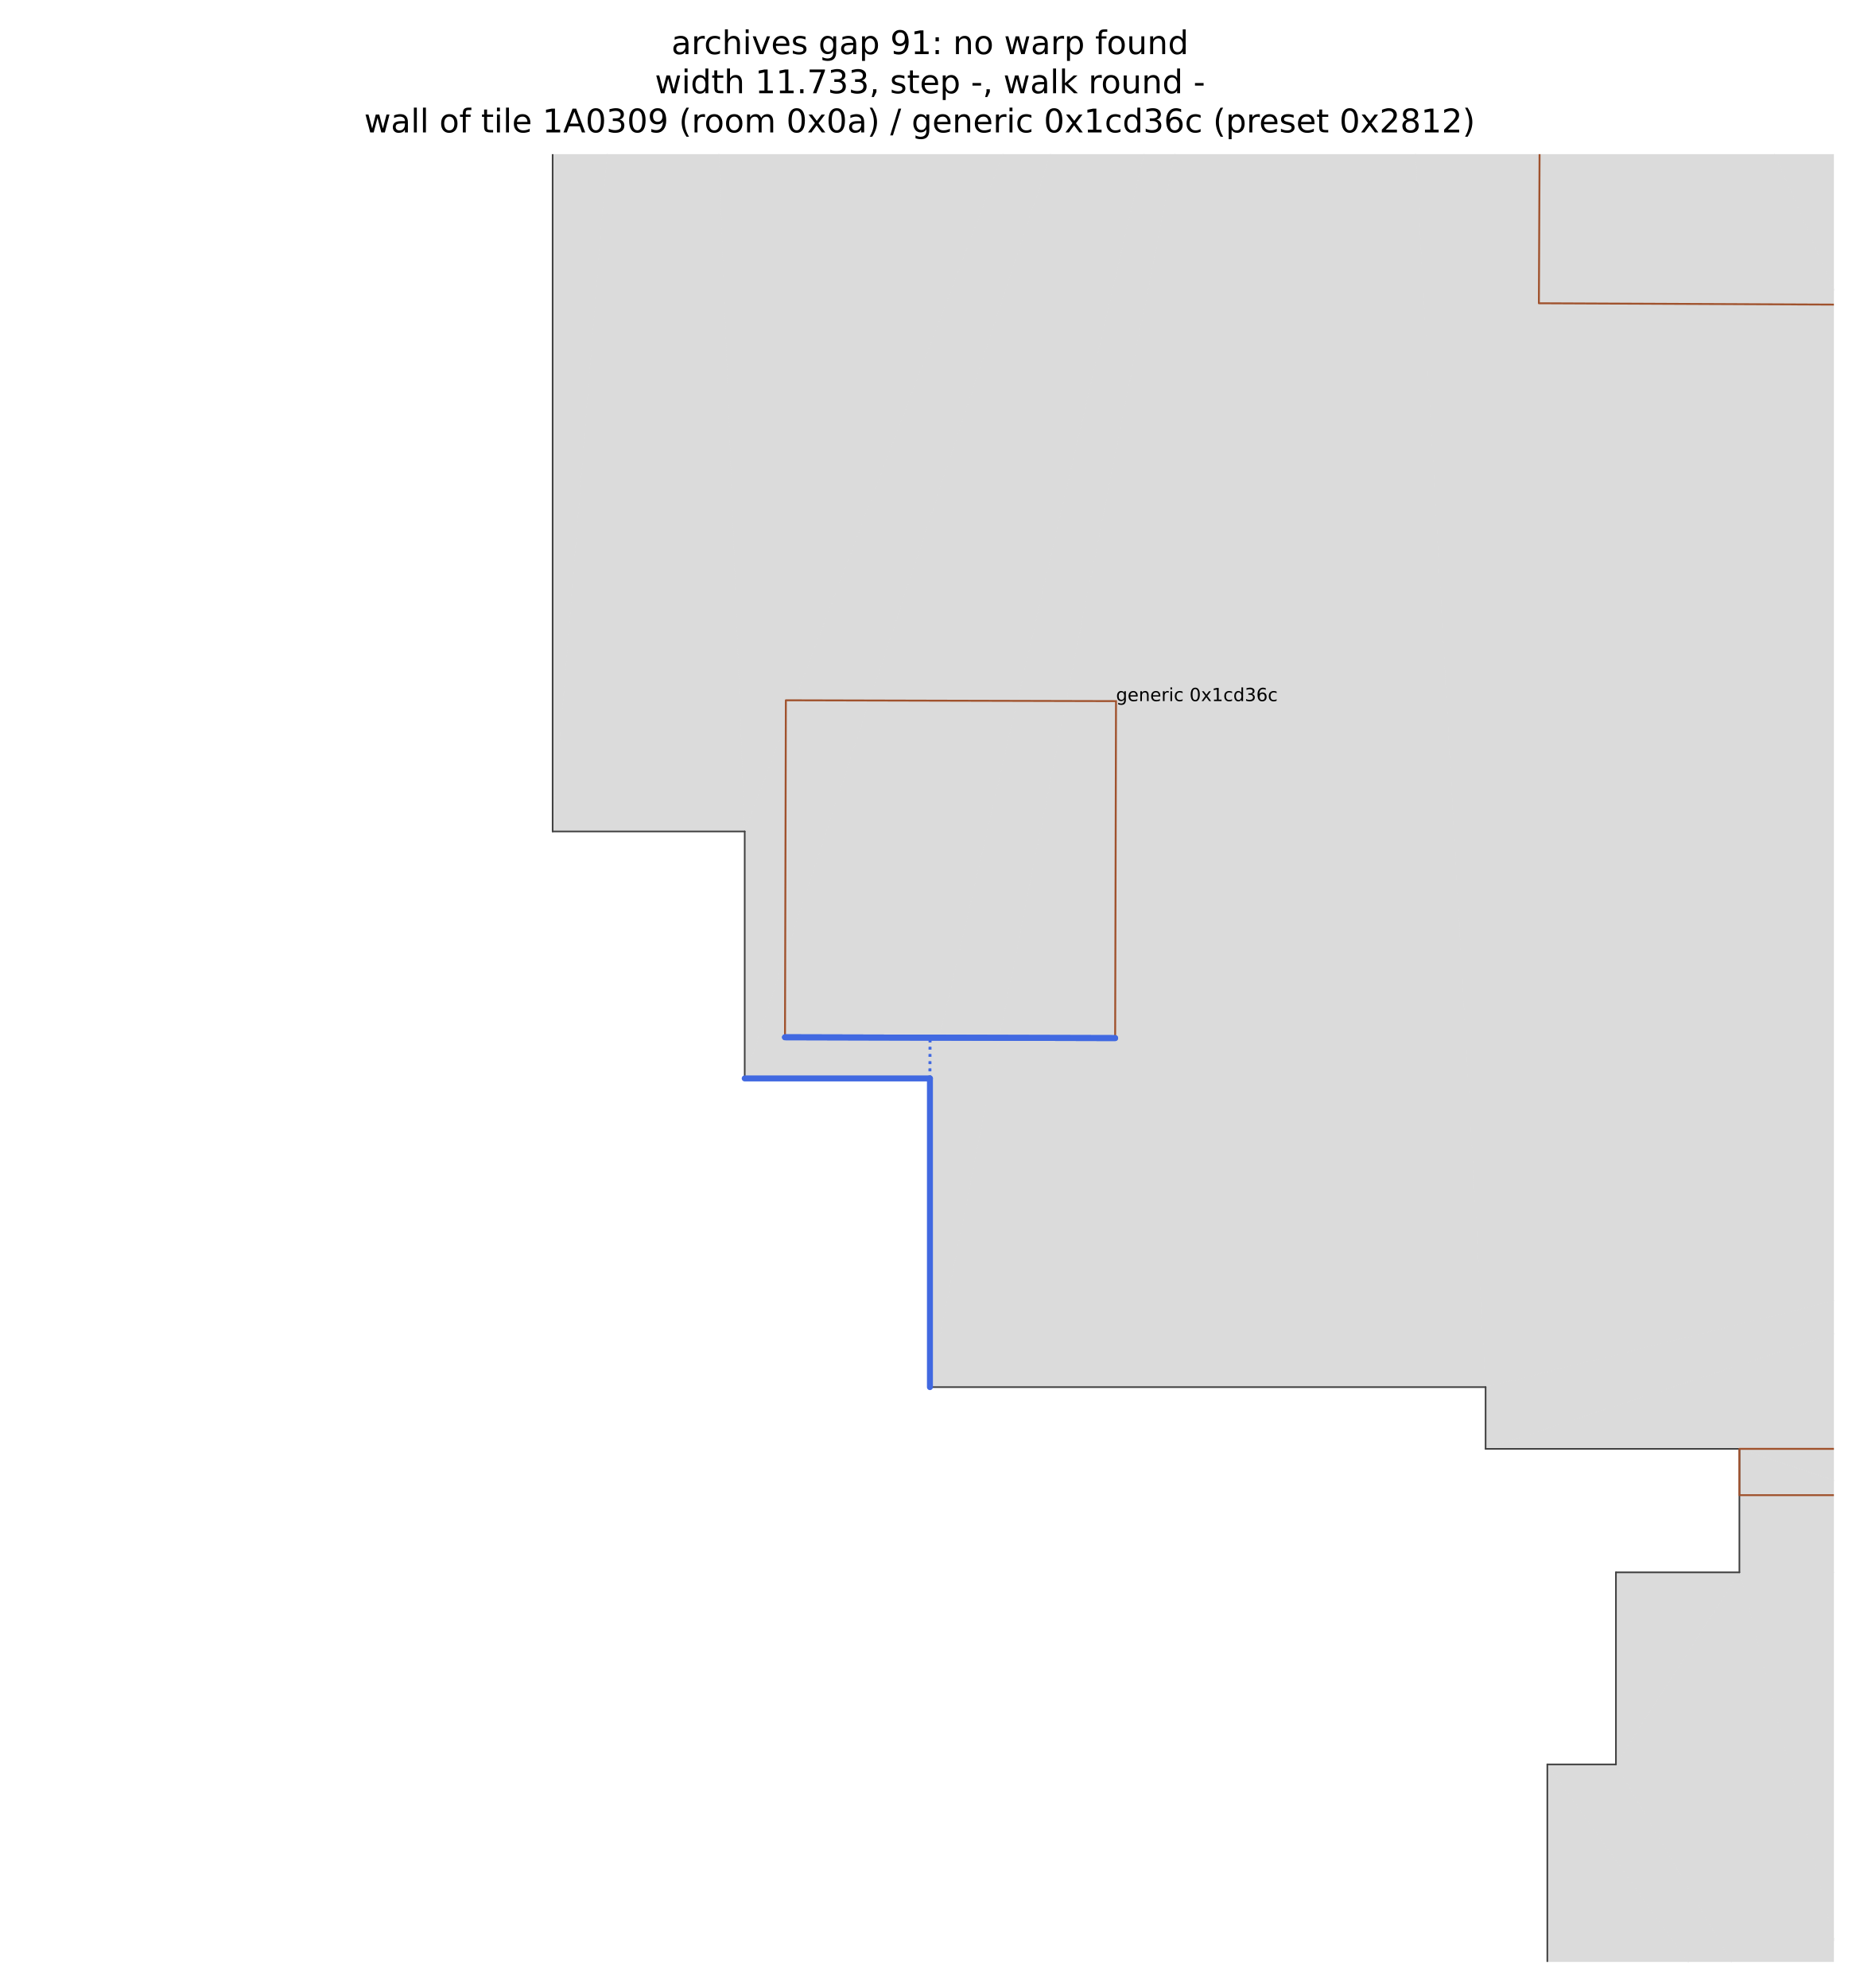
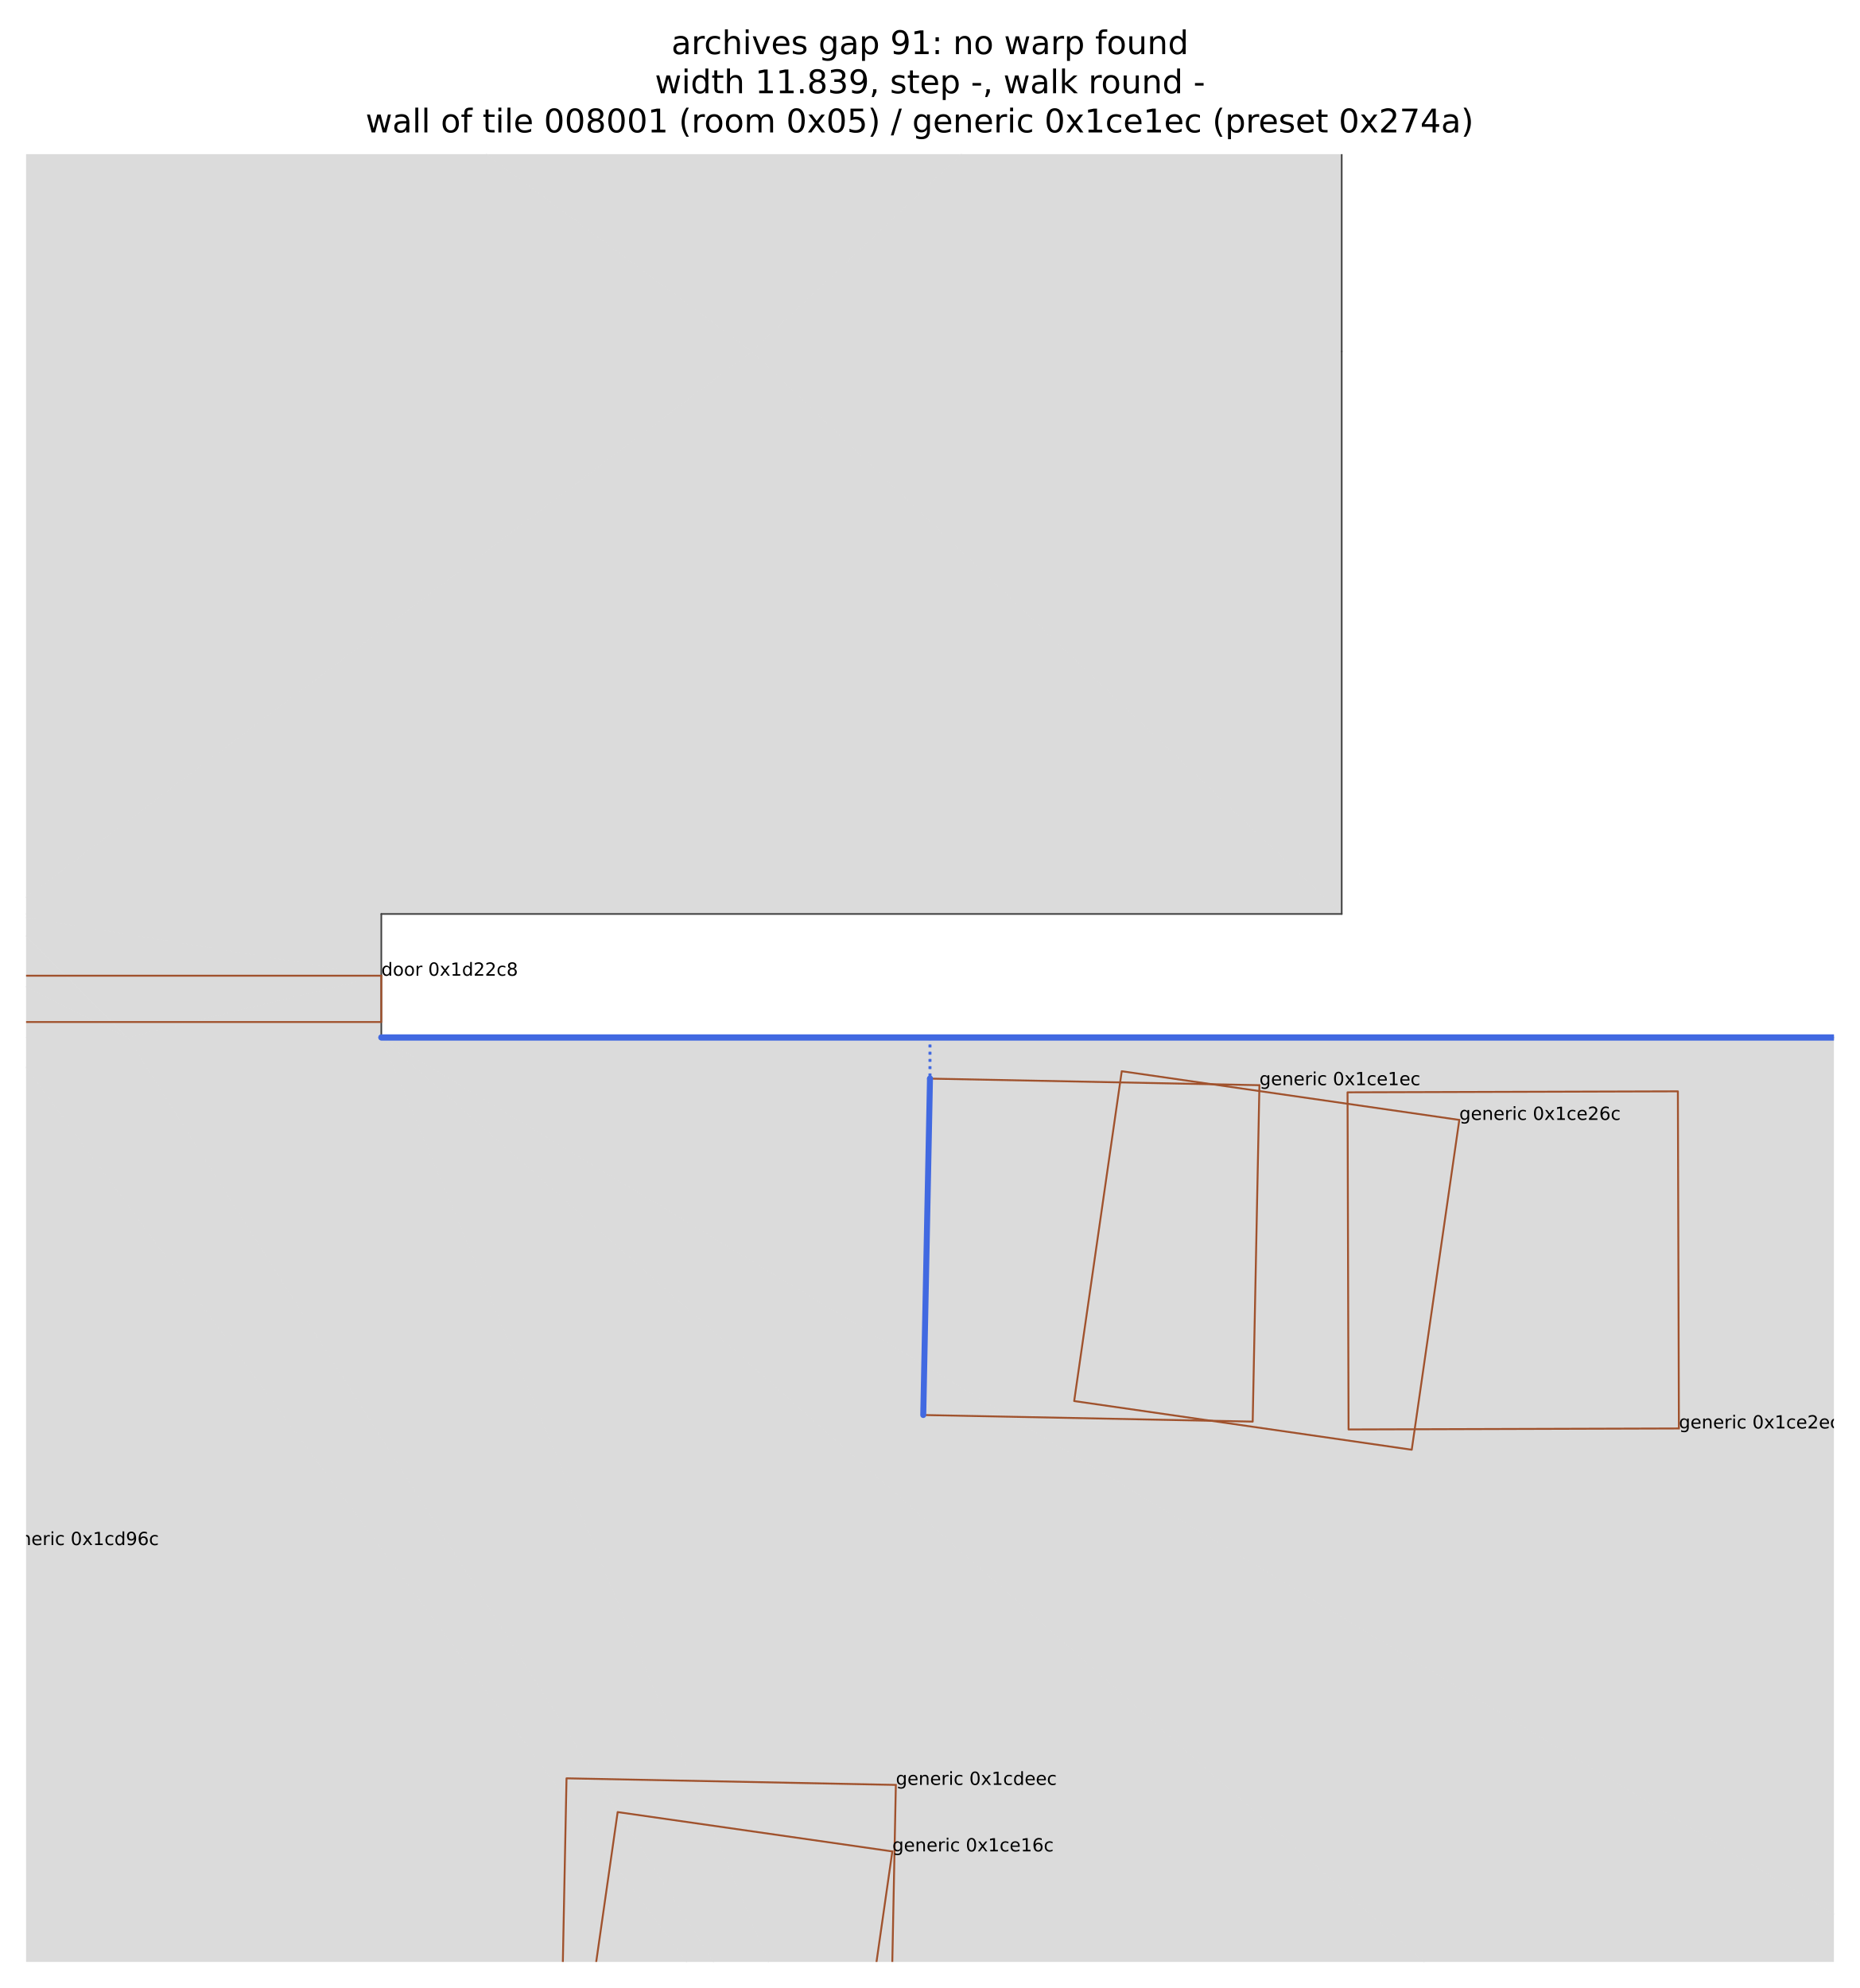
<svg xmlns="http://www.w3.org/2000/svg" width="513.36pt" height="548.704pt" viewBox="0 0 513.36 548.704" version="1.1">
  <style>path { vector-effect: non-scaling-stroke; }</style>
  <defs>
    <style type="text/css">*{stroke-linejoin: round; stroke-linecap: butt}</style>
  </defs>
  <g id="figure_1">
    <g id="patch_1">
      <path d="M 0 548.704  L 513.36 548.704  L 513.36 0  L 0 0  z " style="fill: #ffffff" />
    </g>
    <g id="axes_1">
      <g id="patch_2">
-         <path d="M 616.408 331.734  L 650.489 23.113  L 375.949 -217.346  z " clip-path="url(#pb5d509a0ce)" style="fill: #dbdbdb; stroke: #dbdbdb; stroke-width: 0.3; stroke-linejoin: miter" />
+         <path d="M 1.11 269.304  L 35.191 286.345  L 18.151 269.304  z " clip-path="url(#pb5d509a0ce)" style="fill: #dbdbdb; stroke: #dbdbdb; stroke-width: 0.3; stroke-linejoin: miter" />
      </g>
      <g id="patch_3">
-         <path d="M 616.408 331.734  L 375.949 -217.346  L 410.029 382.856  z " clip-path="url(#pb5d509a0ce)" style="fill: #dbdbdb; stroke: #dbdbdb; stroke-width: 0.3; stroke-linejoin: miter" />
+         <path d="M 1.11 269.304  L 1.11 286.345  L 35.191 286.345  z " clip-path="url(#pb5d509a0ce)" style="fill: #dbdbdb; stroke: #dbdbdb; stroke-width: 0.3; stroke-linejoin: miter" />
      </g>
      <g id="patch_4">
-         <path d="M 375.949 -217.346  L 188.504 -217.346  L 205.544 229.492  z " clip-path="url(#pb5d509a0ce)" style="fill: #dbdbdb; stroke: #dbdbdb; stroke-width: 0.3; stroke-linejoin: miter" />
+         <path d="M 1.11 269.304  L 18.151 269.304  L 1.11 252.264  z " clip-path="url(#pb5d509a0ce)" style="fill: #dbdbdb; stroke: #dbdbdb; stroke-width: 0.3; stroke-linejoin: miter" />
      </g>
      <g id="patch_5">
-         <path d="M 188.504 -217.346  L 152.53 229.492  L 205.544 229.492  z " clip-path="url(#pb5d509a0ce)" style="fill: #dbdbdb; stroke: #dbdbdb; stroke-width: 0.3; stroke-linejoin: miter" />
+         <path d="M 1.11 252.264  L 105.246 252.264  L 370.319 252.264  L 207.489 97.007  z " clip-path="url(#pb5d509a0ce)" style="fill: #dbdbdb; stroke: #dbdbdb; stroke-width: 0.3; stroke-linejoin: miter" />
      </g>
      <g id="patch_6">
-         <path d="M 188.504 -217.346  L 152.53 -217.346  L 152.53 229.492  z " clip-path="url(#pb5d509a0ce)" style="fill: #dbdbdb; stroke: #dbdbdb; stroke-width: 0.3; stroke-linejoin: miter" />
+         <path d="M 1.11 286.345  L 241.57 612.006  L 35.191 286.345  z " clip-path="url(#pb5d509a0ce)" style="fill: #dbdbdb; stroke: #dbdbdb; stroke-width: 0.3; stroke-linejoin: miter" />
      </g>
      <g id="patch_7">
-         <path d="M 375.949 -217.346  L 205.544 297.654  L 256.666 297.654  z " clip-path="url(#pb5d509a0ce)" style="fill: #dbdbdb; stroke: #dbdbdb; stroke-width: 0.3; stroke-linejoin: miter" />
+         <path d="M 644.86 612.006  L 105.246 286.345  L 472.562 612.006  z " clip-path="url(#pb5d509a0ce)" style="fill: #dbdbdb; stroke: #dbdbdb; stroke-width: 0.3; stroke-linejoin: miter" />
      </g>
      <g id="patch_8">
-         <path d="M 375.949 -217.346  L 205.544 229.492  L 205.544 297.654  z " clip-path="url(#pb5d509a0ce)" style="fill: #dbdbdb; stroke: #dbdbdb; stroke-width: 0.3; stroke-linejoin: miter" />
+         <path d="M 644.86 612.006  L 644.86 286.345  L 105.246 286.345  z " clip-path="url(#pb5d509a0ce)" style="fill: #dbdbdb; stroke: #dbdbdb; stroke-width: 0.3; stroke-linejoin: miter" />
      </g>
      <g id="patch_9">
-         <path d="M 616.408 331.734  L 410.029 382.856  L 410.029 399.896  z " clip-path="url(#pb5d509a0ce)" style="fill: #dbdbdb; stroke: #dbdbdb; stroke-width: 0.3; stroke-linejoin: miter" />
+         <path d="M 241.57 612.006  L 105.246 286.345  L 35.191 286.345  z " clip-path="url(#pb5d509a0ce)" style="fill: #dbdbdb; stroke: #dbdbdb; stroke-width: 0.3; stroke-linejoin: miter" />
      </g>
      <g id="patch_10">
-         <path d="M 375.949 -217.346  L 256.666 297.654  L 256.666 382.856  z " clip-path="url(#pb5d509a0ce)" style="fill: #dbdbdb; stroke: #dbdbdb; stroke-width: 0.3; stroke-linejoin: miter" />
+         <path d="M 241.57 612.006  L 472.562 612.006  L 105.246 286.345  z " clip-path="url(#pb5d509a0ce)" style="fill: #dbdbdb; stroke: #dbdbdb; stroke-width: 0.3; stroke-linejoin: miter" />
      </g>
      <g id="patch_11">
-         <path d="M 616.408 331.734  L 410.029 399.896  L 480.085 399.896  L 582.327 399.896  L 616.408 399.896  z " clip-path="url(#pb5d509a0ce)" style="fill: #dbdbdb; stroke: #dbdbdb; stroke-width: 0.3; stroke-linejoin: miter" />
+         <path d="M 1.11 286.345  L 1.11 612.006  L 241.57 612.006  z " clip-path="url(#pb5d509a0ce)" style="fill: #dbdbdb; stroke: #dbdbdb; stroke-width: 0.3; stroke-linejoin: miter" />
      </g>
      <g id="patch_12">
-         <path d="M 531.206 632.782  L 427.07 486.992  L 427.07 863.775  z " clip-path="url(#pb5d509a0ce)" style="fill: #dbdbdb; stroke: #dbdbdb; stroke-width: 0.3; stroke-linejoin: miter" />
+         <path d="M 35.191 286.345  L 105.246 286.345  L 105.246 269.304  z " clip-path="url(#pb5d509a0ce)" style="fill: #dbdbdb; stroke: #dbdbdb; stroke-width: 0.3; stroke-linejoin: miter" />
      </g>
      <g id="patch_13">
-         <path d="M 582.327 433.977  L 480.085 399.896  L 480.085 433.977  z " clip-path="url(#pb5d509a0ce)" style="fill: #dbdbdb; stroke: #dbdbdb; stroke-width: 0.3; stroke-linejoin: miter" />
+         <path d="M 35.191 286.345  L 105.246 269.304  L 18.151 269.304  z " clip-path="url(#pb5d509a0ce)" style="fill: #dbdbdb; stroke: #dbdbdb; stroke-width: 0.3; stroke-linejoin: miter" />
      </g>
      <g id="patch_14">
-         <path d="M 582.327 433.977  L 582.327 399.896  L 480.085 399.896  z " clip-path="url(#pb5d509a0ce)" style="fill: #dbdbdb; stroke: #dbdbdb; stroke-width: 0.3; stroke-linejoin: miter" />
+         <path d="M 105.246 269.304  L 1.11 252.264  L 18.151 269.304  z " clip-path="url(#pb5d509a0ce)" style="fill: #dbdbdb; stroke: #dbdbdb; stroke-width: 0.3; stroke-linejoin: miter" />
      </g>
      <g id="patch_15">
-         <path d="M 582.327 433.977  L 480.085 433.977  L 531.206 632.782  z " clip-path="url(#pb5d509a0ce)" style="fill: #dbdbdb; stroke: #dbdbdb; stroke-width: 0.3; stroke-linejoin: miter" />
+         <path d="M 105.246 269.304  L 105.246 252.264  L 1.11 252.264  z " clip-path="url(#pb5d509a0ce)" style="fill: #dbdbdb; stroke: #dbdbdb; stroke-width: 0.3; stroke-linejoin: miter" />
      </g>
      <g id="patch_16">
-         <path d="M 480.085 433.977  L 446.004 486.992  L 531.206 632.782  z " clip-path="url(#pb5d509a0ce)" style="fill: #dbdbdb; stroke: #dbdbdb; stroke-width: 0.3; stroke-linejoin: miter" />
+         <path d="M 207.489 97.007  L 1.11 -56.357  L 1.11 252.264  z " clip-path="url(#pb5d509a0ce)" style="fill: #dbdbdb; stroke: #dbdbdb; stroke-width: 0.3; stroke-linejoin: miter" />
      </g>
      <g id="patch_17">
-         <path d="M 480.085 433.977  L 446.004 433.977  L 446.004 486.992  z " clip-path="url(#pb5d509a0ce)" style="fill: #dbdbdb; stroke: #dbdbdb; stroke-width: 0.3; stroke-linejoin: miter" />
+         <path d="M 207.489 97.007  L 370.319 252.264  L 370.319 97.007  z " clip-path="url(#pb5d509a0ce)" style="fill: #dbdbdb; stroke: #dbdbdb; stroke-width: 0.3; stroke-linejoin: miter" />
      </g>
      <g id="patch_18">
-         <path d="M 375.949 -217.346  L 256.666 382.856  L 410.029 382.856  z " clip-path="url(#pb5d509a0ce)" style="fill: #dbdbdb; stroke: #dbdbdb; stroke-width: 0.3; stroke-linejoin: miter" />
+         <path d="M 207.489 97.007  L 370.319 97.007  L 370.319 -56.357  z " clip-path="url(#pb5d509a0ce)" style="fill: #dbdbdb; stroke: #dbdbdb; stroke-width: 0.3; stroke-linejoin: miter" />
      </g>
      <g id="patch_19">
-         <path d="M 531.206 632.782  L 446.004 486.992  L 427.07 486.992  z " clip-path="url(#pb5d509a0ce)" style="fill: #dbdbdb; stroke: #dbdbdb; stroke-width: 0.3; stroke-linejoin: miter" />
+         <path d="M 370.319 -56.357  L 1.11 -56.357  L 207.489 97.007  z " clip-path="url(#pb5d509a0ce)" style="fill: #dbdbdb; stroke: #dbdbdb; stroke-width: 0.3; stroke-linejoin: miter" />
      </g>
      <g id="line2d_1">
-         <path d="M 152.53 229.492  L 205.544 229.492  " clip-path="url(#pb5d509a0ce)" style="fill: none; stroke: #404040; stroke-width: 0.6; stroke-linecap: round" />
+         <path d="M 1.11 269.304  L 1.11 286.345  " clip-path="url(#pb5d509a0ce)" style="fill: none; stroke: #404040; stroke-width: 0.6; stroke-linecap: round" />
      </g>
      <g id="line2d_2">
+         <path d="M 1.11 252.264  L 1.11 269.304  " clip-path="url(#pb5d509a0ce)" style="fill: none; stroke: #404040; stroke-width: 0.6; stroke-linecap: round" />
+       </g>
+       <g id="line2d_3">
+         <path d="M 105.246 252.264  L 370.319 252.264  " clip-path="url(#pb5d509a0ce)" style="fill: none; stroke: #404040; stroke-width: 0.6; stroke-linecap: round" />
+       </g>
+       <g id="line2d_4">
        <path clip-path="url(#pb5d509a0ce)" style="fill: none; stroke: #404040; stroke-width: 0.6; stroke-linecap: round" />
      </g>
-       <g id="line2d_3">
-         <path d="M 152.53 -1  L 152.53 229.492  " clip-path="url(#pb5d509a0ce)" style="fill: none; stroke: #404040; stroke-width: 0.6; stroke-linecap: round" />
-       </g>
-       <g id="line2d_4">
-         <path d="M 205.544 297.654  L 256.666 297.654  " clip-path="url(#pb5d509a0ce)" style="fill: none; stroke: #404040; stroke-width: 0.6; stroke-linecap: round" />
-       </g>
      <g id="line2d_5">
-         <path d="M 205.544 229.492  L 205.544 297.654  " clip-path="url(#pb5d509a0ce)" style="fill: none; stroke: #404040; stroke-width: 0.6; stroke-linecap: round" />
+         <path d="M 514.36 286.345  L 105.246 286.345  " clip-path="url(#pb5d509a0ce)" style="fill: none; stroke: #404040; stroke-width: 0.6; stroke-linecap: round" />
      </g>
      <g id="line2d_6">
-         <path d="M 410.029 382.856  L 410.029 399.896  " clip-path="url(#pb5d509a0ce)" style="fill: none; stroke: #404040; stroke-width: 0.6; stroke-linecap: round" />
+         <path d="M 105.246 286.345  L 105.246 269.304  " clip-path="url(#pb5d509a0ce)" style="fill: none; stroke: #404040; stroke-width: 0.6; stroke-linecap: round" />
      </g>
      <g id="line2d_7">
-         <path d="M 256.666 297.654  L 256.666 382.856  " clip-path="url(#pb5d509a0ce)" style="fill: none; stroke: #404040; stroke-width: 0.6; stroke-linecap: round" />
+         <path d="M 105.246 269.304  L 105.246 252.264  " clip-path="url(#pb5d509a0ce)" style="fill: none; stroke: #404040; stroke-width: 0.6; stroke-linecap: round" />
      </g>
      <g id="line2d_8">
-         <path d="M 410.029 399.896  L 480.085 399.896  " clip-path="url(#pb5d509a0ce)" style="fill: none; stroke: #404040; stroke-width: 0.6; stroke-linecap: round" />
+         <path d="M 370.319 252.264  L 370.319 97.007  " clip-path="url(#pb5d509a0ce)" style="fill: none; stroke: #404040; stroke-width: 0.6; stroke-linecap: round" />
      </g>
      <g id="line2d_9">
-         <path clip-path="url(#pb5d509a0ce)" style="fill: none; stroke: #404040; stroke-width: 0.6; stroke-linecap: round" />
+         <path d="M 370.319 97.007  L 370.319 -1  " clip-path="url(#pb5d509a0ce)" style="fill: none; stroke: #404040; stroke-width: 0.6; stroke-linecap: round" />
      </g>
      <g id="line2d_10">
        <path clip-path="url(#pb5d509a0ce)" style="fill: none; stroke: #404040; stroke-width: 0.6; stroke-linecap: round" />
      </g>
      <g id="line2d_11">
-         <path d="M 427.07 486.992  L 427.07 549.704  " clip-path="url(#pb5d509a0ce)" style="fill: none; stroke: #404040; stroke-width: 0.6; stroke-linecap: round" />
+         <path clip-path="url(#pb5d509a0ce)" style="fill: none; stroke: #a0522d; stroke-width: 0.7; stroke-linecap: square" />
+       </g>
+       <g id="text_1">
+         <g clip-path="url(#pb5d509a0ce)">
+           <text style="font-size: 5px; font-family: 'DejaVu Sans', 'Bitstream Vera Sans', 'Computer Modern Sans Serif', 'Lucida Grande', 'Verdana', 'Geneva', 'Lucid', 'Arial', 'Helvetica', 'Avant Garde', sans-serif; text-anchor: start" x="467.147" y="682.099" transform="rotate(-0 467.1474 682.0994)">generic 0x1cdc6c</text>
+         </g>
      </g>
      <g id="line2d_12">
-         <path d="M 480.085 399.896  L 480.085 433.977  " clip-path="url(#pb5d509a0ce)" style="fill: none; stroke: #404040; stroke-width: 0.6; stroke-linecap: round" />
+         <path d="M 105.246 269.304  L 105.246 269.304  L 105.246 282.085  L 1.11 282.084  L 1.11 282.084  L 1.11 269.304  L 105.246 269.304  " clip-path="url(#pb5d509a0ce)" style="fill: none; stroke: #a0522d; stroke-width: 0.7; stroke-linecap: square" />
+       </g>
+       <g id="text_2">
+         <g clip-path="url(#pb5d509a0ce)">
+           <text style="font-size: 5px; font-family: 'DejaVu Sans', 'Bitstream Vera Sans', 'Computer Modern Sans Serif', 'Lucida Grande', 'Verdana', 'Geneva', 'Lucid', 'Arial', 'Helvetica', 'Avant Garde', sans-serif; text-anchor: start" x="105.246" y="269.304" transform="rotate(-0 105.2461 269.3042)">door 0x1d22c8</text>
+         </g>
      </g>
      <g id="line2d_13">
-         <path clip-path="url(#pb5d509a0ce)" style="fill: none; stroke: #404040; stroke-width: 0.6; stroke-linecap: round" />
+         <path d="M 247.258 492.649  L 246.116 549.704  M 155.184 549.704  L 156.362 490.83  L 156.367 490.83  L 247.258 492.649  " clip-path="url(#pb5d509a0ce)" style="fill: none; stroke: #a0522d; stroke-width: 0.7; stroke-linecap: square" />
+       </g>
+       <g id="text_3">
+         <g clip-path="url(#pb5d509a0ce)">
+           <text style="font-size: 5px; font-family: 'DejaVu Sans', 'Bitstream Vera Sans', 'Computer Modern Sans Serif', 'Lucida Grande', 'Verdana', 'Geneva', 'Lucid', 'Arial', 'Helvetica', 'Avant Garde', sans-serif; text-anchor: start" x="247.258" y="492.649" transform="rotate(-0 247.2579 492.6487)">generic 0x1cdeec</text>
+         </g>
      </g>
      <g id="line2d_14">
-         <path d="M 480.085 433.977  L 446.004 433.977  " clip-path="url(#pb5d509a0ce)" style="fill: none; stroke: #404040; stroke-width: 0.6; stroke-linecap: round" />
+         <path clip-path="url(#pb5d509a0ce)" style="fill: none; stroke: #a0522d; stroke-width: 0.7; stroke-linecap: square" />
+       </g>
+       <g id="text_4">
+         <g clip-path="url(#pb5d509a0ce)">
+           <text style="font-size: 5px; font-family: 'DejaVu Sans', 'Bitstream Vera Sans', 'Computer Modern Sans Serif', 'Lucida Grande', 'Verdana', 'Geneva', 'Lucid', 'Arial', 'Helvetica', 'Avant Garde', sans-serif; text-anchor: start" x="313.526" y="600.571" transform="rotate(-0 313.5262 600.5714)">generic 0x1cde6c</text>
+         </g>
      </g>
      <g id="line2d_15">
-         <path d="M 446.004 433.977  L 446.004 486.992  " clip-path="url(#pb5d509a0ce)" style="fill: none; stroke: #404040; stroke-width: 0.6; stroke-linecap: round" />
+         <path d="M -0.783 426.455  L -1 426.455  M -1 354.871  L -0.783 426.455  " clip-path="url(#pb5d509a0ce)" style="fill: none; stroke: #a0522d; stroke-width: 0.7; stroke-linecap: square" />
+       </g>
+       <g id="text_5">
+         <g clip-path="url(#pb5d509a0ce)">
+           <text style="font-size: 5px; font-family: 'DejaVu Sans', 'Bitstream Vera Sans', 'Computer Modern Sans Serif', 'Lucida Grande', 'Verdana', 'Geneva', 'Lucid', 'Arial', 'Helvetica', 'Avant Garde', sans-serif; text-anchor: start" x="-0.783" y="426.455" transform="rotate(-0 -0.78325 426.4548)">generic 0x1cd96c</text>
+         </g>
      </g>
      <g id="line2d_16">
-         <path d="M 256.666 382.856  L 410.029 382.856  " clip-path="url(#pb5d509a0ce)" style="fill: none; stroke: #404040; stroke-width: 0.6; stroke-linecap: round" />
+         <path clip-path="url(#pb5d509a0ce)" style="fill: none; stroke: #a0522d; stroke-width: 0.7; stroke-linecap: square" />
+       </g>
+       <g id="text_6">
+         <g clip-path="url(#pb5d509a0ce)">
+           <text style="font-size: 5px; font-family: 'DejaVu Sans', 'Bitstream Vera Sans', 'Computer Modern Sans Serif', 'Lucida Grande', 'Verdana', 'Geneva', 'Lucid', 'Arial', 'Helvetica', 'Avant Garde', sans-serif; text-anchor: start" x="333.806" y="604.621" transform="rotate(-0 333.8057 604.6208)">generic 0x1cddec</text>
+         </g>
      </g>
      <g id="line2d_17">
-         <path d="M 446.004 486.992  L 427.07 486.992  " clip-path="url(#pb5d509a0ce)" style="fill: none; stroke: #404040; stroke-width: 0.6; stroke-linecap: round" />
+         <path clip-path="url(#pb5d509a0ce)" style="fill: none; stroke: #a0522d; stroke-width: 0.7; stroke-linecap: square" />
+       </g>
+       <g id="text_7">
+         <g clip-path="url(#pb5d509a0ce)">
+           <text style="font-size: 5px; font-family: 'DejaVu Sans', 'Bitstream Vera Sans', 'Computer Modern Sans Serif', 'Lucida Grande', 'Verdana', 'Geneva', 'Lucid', 'Arial', 'Helvetica', 'Avant Garde', sans-serif; text-anchor: start" x="211.277" y="630.865" transform="rotate(-0 211.277 630.8654)">generic 0x1cdf6c</text>
+         </g>
      </g>
      <g id="line2d_18">
        <path clip-path="url(#pb5d509a0ce)" style="fill: none; stroke: #a0522d; stroke-width: 0.7; stroke-linecap: square" />
      </g>
-       <g id="text_1">
-         <g clip-path="url(#pb5d509a0ce)">
-           <text style="font-size: 5px; font-family: 'DejaVu Sans', 'Bitstream Vera Sans', 'Computer Modern Sans Serif', 'Lucida Grande', 'Verdana', 'Geneva', 'Lucid', 'Arial', 'Helvetica', 'Avant Garde', sans-serif; text-anchor: start" x="680.31" y="-166.225" transform="rotate(-0 680.3096 -166.2246)">door 0x1d40c8</text>
+       <g id="text_8">
+         <g clip-path="url(#pb5d509a0ce)">
+           <text style="font-size: 5px; font-family: 'DejaVu Sans', 'Bitstream Vera Sans', 'Computer Modern Sans Serif', 'Lucida Grande', 'Verdana', 'Geneva', 'Lucid', 'Arial', 'Helvetica', 'Avant Garde', sans-serif; text-anchor: start" x="230.475" y="632.871" transform="rotate(-0 230.4748 632.8714)">generic 0x1cdfec</text>
        </g>
      </g>
      <g id="line2d_19">
-         <path d="M 514.36 412.677  L 480.085 412.677  L 480.085 412.677  L 480.085 399.896  L 514.36 399.896  " clip-path="url(#pb5d509a0ce)" style="fill: none; stroke: #a0522d; stroke-width: 0.7; stroke-linecap: square" />
-       </g>
-       <g id="text_2">
-         <g clip-path="url(#pb5d509a0ce)">
-           <text style="font-size: 5px; font-family: 'DejaVu Sans', 'Bitstream Vera Sans', 'Computer Modern Sans Serif', 'Lucida Grande', 'Verdana', 'Geneva', 'Lucid', 'Arial', 'Helvetica', 'Avant Garde', sans-serif; text-anchor: start" x="582.327" y="399.896" transform="rotate(-0 582.3271 399.8963)">door 0x1d28c8</text>
+         <path d="M 246.284 511.002  L 246.283 511.009  L 240.743 549.704  M 163.381 549.704  L 170.477 500.148  L 246.284 511.002  " clip-path="url(#pb5d509a0ce)" style="fill: none; stroke: #a0522d; stroke-width: 0.7; stroke-linecap: square" />
+       </g>
+       <g id="text_9">
+         <g clip-path="url(#pb5d509a0ce)">
+           <text style="font-size: 5px; font-family: 'DejaVu Sans', 'Bitstream Vera Sans', 'Computer Modern Sans Serif', 'Lucida Grande', 'Verdana', 'Geneva', 'Lucid', 'Arial', 'Helvetica', 'Avant Garde', sans-serif; text-anchor: start" x="246.284" y="511.002" transform="rotate(-0 246.2844 511.0018)">generic 0x1ce16c</text>
        </g>
      </g>
      <g id="line2d_20">
-         <path clip-path="url(#pb5d509a0ce)" style="fill: none; stroke: #a0522d; stroke-width: 0.7; stroke-linecap: square" />
-       </g>
-       <g id="text_3">
-         <g clip-path="url(#pb5d509a0ce)">
-           <text style="font-size: 5px; font-family: 'DejaVu Sans', 'Bitstream Vera Sans', 'Computer Modern Sans Serif', 'Lucida Grande', 'Verdana', 'Geneva', 'Lucid', 'Arial', 'Helvetica', 'Avant Garde', sans-serif; text-anchor: start" x="415.474" y="-201.679" transform="rotate(-0 415.4736 -201.6788)">generic 0x1cd3ec</text>
+         <path d="M 347.606 299.524  L 345.748 392.375  L 345.742 392.375  L 254.822 390.555  L 256.68 297.704  L 256.685 297.704  L 347.606 299.524  " clip-path="url(#pb5d509a0ce)" style="fill: none; stroke: #a0522d; stroke-width: 0.7; stroke-linecap: square" />
+       </g>
+       <g id="text_10">
+         <g clip-path="url(#pb5d509a0ce)">
+           <text style="font-size: 5px; font-family: 'DejaVu Sans', 'Bitstream Vera Sans', 'Computer Modern Sans Serif', 'Lucida Grande', 'Verdana', 'Geneva', 'Lucid', 'Arial', 'Helvetica', 'Avant Garde', sans-serif; text-anchor: start" x="347.606" y="299.524" transform="rotate(-0 347.6058 299.5238)">generic 0x1ce1ec</text>
        </g>
      </g>
      <g id="line2d_21">
-         <path clip-path="url(#pb5d509a0ce)" style="fill: none; stroke: #a0522d; stroke-width: 0.7; stroke-linecap: square" />
-       </g>
-       <g id="text_4">
-         <g clip-path="url(#pb5d509a0ce)">
-           <text style="font-size: 5px; font-family: 'DejaVu Sans', 'Bitstream Vera Sans', 'Computer Modern Sans Serif', 'Lucida Grande', 'Verdana', 'Geneva', 'Lucid', 'Arial', 'Helvetica', 'Avant Garde', sans-serif; text-anchor: start" x="415.474" y="-201.679" transform="rotate(-0 415.4736 -201.6789)">generic 0x1cd2ec</text>
+         <path d="M 402.774 309.104  L 402.774 309.109  L 389.646 400.136  L 296.477 386.699  L 296.478 386.694  L 309.605 295.667  L 402.774 309.104  " clip-path="url(#pb5d509a0ce)" style="fill: none; stroke: #a0522d; stroke-width: 0.7; stroke-linecap: square" />
+       </g>
+       <g id="text_11">
+         <g clip-path="url(#pb5d509a0ce)">
+           <text style="font-size: 5px; font-family: 'DejaVu Sans', 'Bitstream Vera Sans', 'Computer Modern Sans Serif', 'Lucida Grande', 'Verdana', 'Geneva', 'Lucid', 'Arial', 'Helvetica', 'Avant Garde', sans-serif; text-anchor: start" x="402.774" y="309.104" transform="rotate(-0 402.7744 309.1037)">generic 0x1ce26c</text>
        </g>
      </g>
      <g id="line2d_22">
-         <path d="M 514.36 84.109  L 424.739 83.703  L 424.739 83.7  L 425.123 -1  " clip-path="url(#pb5d509a0ce)" style="fill: none; stroke: #a0522d; stroke-width: 0.7; stroke-linecap: square" />
-       </g>
-       <g id="text_5">
-         <g clip-path="url(#pb5d509a0ce)">
-           <text style="font-size: 5px; font-family: 'DejaVu Sans', 'Bitstream Vera Sans', 'Computer Modern Sans Serif', 'Lucida Grande', 'Verdana', 'Geneva', 'Lucid', 'Arial', 'Helvetica', 'Avant Garde', sans-serif; text-anchor: start" x="603.592" y="-12.862" transform="rotate(-0 603.5916 -12.86234)">generic 0x1d05ec</text>
+         <path clip-path="url(#pb5d509a0ce)" style="fill: none; stroke: #a0522d; stroke-width: 0.7; stroke-linecap: square" />
+       </g>
+       <g id="text_12">
+         <g clip-path="url(#pb5d509a0ce)">
+           <text style="font-size: 5px; font-family: 'DejaVu Sans', 'Bitstream Vera Sans', 'Computer Modern Sans Serif', 'Lucida Grande', 'Verdana', 'Geneva', 'Lucid', 'Arial', 'Helvetica', 'Avant Garde', sans-serif; text-anchor: start" x="446.055" y="670.701" transform="rotate(-0 446.0547 670.7009)">generic 0x1cdbec</text>
        </g>
      </g>
      <g id="line2d_23">
-         <path d="M 308.024 193.518  L 307.786 286.526  L 307.781 286.526  L 216.662 286.293  L 216.9 193.285  L 216.905 193.285  L 308.024 193.518  " clip-path="url(#pb5d509a0ce)" style="fill: none; stroke: #a0522d; stroke-width: 0.7; stroke-linecap: square" />
-       </g>
-       <g id="text_6">
-         <g clip-path="url(#pb5d509a0ce)">
-           <text style="font-size: 5px; font-family: 'DejaVu Sans', 'Bitstream Vera Sans', 'Computer Modern Sans Serif', 'Lucida Grande', 'Verdana', 'Geneva', 'Lucid', 'Arial', 'Helvetica', 'Avant Garde', sans-serif; text-anchor: start" x="308.024" y="193.518" transform="rotate(-0 308.0241 193.5183)">generic 0x1cd36c</text>
-         </g>
+         <path d="M 463.382 394.266  L 372.214 394.543  L 372.208 394.543  L 371.926 301.492  L 463.094 301.216  L 463.1 301.216  L 463.382 394.266  " clip-path="url(#pb5d509a0ce)" style="fill: none; stroke: #a0522d; stroke-width: 0.7; stroke-linecap: square" />
+       </g>
+       <g id="text_13">
+         <g clip-path="url(#pb5d509a0ce)">
+           <text style="font-size: 5px; font-family: 'DejaVu Sans', 'Bitstream Vera Sans', 'Computer Modern Sans Serif', 'Lucida Grande', 'Verdana', 'Geneva', 'Lucid', 'Arial', 'Helvetica', 'Avant Garde', sans-serif; text-anchor: start" x="463.382" y="394.266" transform="rotate(-0 463.3815 394.2665)">generic 0x1ce2ec</text>
+         </g>
+       </g>
+       <g id="text_14">
+         <text style="font-size: 9px; font-family: 'DejaVu Sans', 'Bitstream Vera Sans', 'Computer Modern Sans Serif', 'Lucida Grande', 'Verdana', 'Geneva', 'Lucid', 'Arial', 'Helvetica', 'Avant Garde', sans-serif" transform="translate(185.3065 14.93947)">archives gap 91: no warp found</text>
+         <text style="font-size: 9px; font-family: 'DejaVu Sans', 'Bitstream Vera Sans', 'Computer Modern Sans Serif', 'Lucida Grande', 'Verdana', 'Geneva', 'Lucid', 'Arial', 'Helvetica', 'Avant Garde', sans-serif" transform="translate(180.7502 25.74193)">width 11.839, step -, walk round -</text>
+         <text style="font-size: 9px; font-family: 'DejaVu Sans', 'Bitstream Vera Sans', 'Computer Modern Sans Serif', 'Lucida Grande', 'Verdana', 'Geneva', 'Lucid', 'Arial', 'Helvetica', 'Avant Garde', sans-serif" transform="translate(100.9104 36.5444)">wall of tile 008001 (room 0x05)  /  generic 0x1ce1ec (preset 0x274a)</text>
      </g>
      <g id="line2d_24">
-         <path clip-path="url(#pb5d509a0ce)" style="fill: none; stroke: #a0522d; stroke-width: 0.7; stroke-linecap: square" />
-       </g>
-       <g id="text_7">
-         <g clip-path="url(#pb5d509a0ce)">
-           <text style="font-size: 5px; font-family: 'DejaVu Sans', 'Bitstream Vera Sans', 'Computer Modern Sans Serif', 'Lucida Grande', 'Verdana', 'Geneva', 'Lucid', 'Arial', 'Helvetica', 'Avant Garde', sans-serif; text-anchor: start" x="627.768" y="129.143" transform="rotate(-0 627.7683 129.1428)">generic 0x1d0ff0</text>
-         </g>
+         <path d="M 514.36 286.345  L 105.246 286.345  " clip-path="url(#pb5d509a0ce)" style="fill: none; stroke: #4169e1; stroke-width: 2.2; stroke-linecap: round" />
      </g>
      <g id="line2d_25">
-         <path clip-path="url(#pb5d509a0ce)" style="fill: none; stroke: #a0522d; stroke-width: 0.7; stroke-linecap: square" />
-       </g>
-       <g id="text_8">
-         <g clip-path="url(#pb5d509a0ce)">
-           <text style="font-size: 5px; font-family: 'DejaVu Sans', 'Bitstream Vera Sans', 'Computer Modern Sans Serif', 'Lucida Grande', 'Verdana', 'Geneva', 'Lucid', 'Arial', 'Helvetica', 'Avant Garde', sans-serif; text-anchor: start" x="643.163" y="-166.372" transform="rotate(-0 643.1626 -166.3721)">generic 0x1d10f0</text>
-         </g>
+         <path d="M 254.822 390.555  L 256.68 297.704  " clip-path="url(#pb5d509a0ce)" style="fill: none; stroke: #4169e1; stroke-width: 2.2; stroke-linecap: round" />
      </g>
      <g id="line2d_26">
-         <path clip-path="url(#pb5d509a0ce)" style="fill: none; stroke: #a0522d; stroke-width: 0.7; stroke-linecap: square" />
-       </g>
-       <g id="text_9">
-         <g clip-path="url(#pb5d509a0ce)">
-           <text style="font-size: 5px; font-family: 'DejaVu Sans', 'Bitstream Vera Sans', 'Computer Modern Sans Serif', 'Lucida Grande', 'Verdana', 'Geneva', 'Lucid', 'Arial', 'Helvetica', 'Avant Garde', sans-serif; text-anchor: start" x="273.801" y="-132.048" transform="rotate(-0 273.8009 -132.0484)">generic 0x1d1070</text>
-         </g>
-       </g>
-       <g id="text_10">
-         <text style="font-size: 9px; font-family: 'DejaVu Sans', 'Bitstream Vera Sans', 'Computer Modern Sans Serif', 'Lucida Grande', 'Verdana', 'Geneva', 'Lucid', 'Arial', 'Helvetica', 'Avant Garde', sans-serif" transform="translate(185.3065 14.93947)">archives gap 91: no warp found</text>
-         <text style="font-size: 9px; font-family: 'DejaVu Sans', 'Bitstream Vera Sans', 'Computer Modern Sans Serif', 'Lucida Grande', 'Verdana', 'Geneva', 'Lucid', 'Arial', 'Helvetica', 'Avant Garde', sans-serif" transform="translate(180.7502 25.74193)">width 11.733, step -, walk round -</text>
-         <text style="font-size: 9px; font-family: 'DejaVu Sans', 'Bitstream Vera Sans', 'Computer Modern Sans Serif', 'Lucida Grande', 'Verdana', 'Geneva', 'Lucid', 'Arial', 'Helvetica', 'Avant Garde', sans-serif" transform="translate(100.5131 36.5444)">wall of tile 1A0309 (room 0x0a)  /  generic 0x1cd36c (preset 0x2812)</text>
+         <path d="M 514.36 286.345  L 105.246 286.345  " clip-path="url(#pb5d509a0ce)" style="fill: none; stroke: #4169e1; stroke-width: 2.2; stroke-linecap: round" />
      </g>
      <g id="line2d_27">
-         <path d="M 256.666 297.654  L 256.666 382.856  " clip-path="url(#pb5d509a0ce)" style="fill: none; stroke: #4169e1; stroke-width: 2.2; stroke-linecap: round" />
+         <path d="M 256.68 297.704  L 256.685 297.704  " clip-path="url(#pb5d509a0ce)" style="fill: none; stroke: #4169e1; stroke-width: 2.2; stroke-linecap: round" />
      </g>
      <g id="line2d_28">
-         <path d="M 307.781 286.526  L 216.662 286.293  " clip-path="url(#pb5d509a0ce)" style="fill: none; stroke: #4169e1; stroke-width: 2.2; stroke-linecap: round" />
+         <path d="M 256.68 286.345  L 256.68 297.704  " clip-path="url(#pb5d509a0ce)" style="fill: none; stroke-dasharray: 1,1.65; stroke-dashoffset: 0; stroke: #4169e1" />
      </g>
      <g id="line2d_29">
-         <path d="M 205.544 297.654  L 256.666 297.654  " clip-path="url(#pb5d509a0ce)" style="fill: none; stroke: #4169e1; stroke-width: 2.2; stroke-linecap: round" />
-       </g>
-       <g id="line2d_30">
-         <path d="M 307.781 286.526  L 216.662 286.293  " clip-path="url(#pb5d509a0ce)" style="fill: none; stroke: #4169e1; stroke-width: 2.2; stroke-linecap: round" />
-       </g>
-       <g id="line2d_31">
-         <path d="M 256.666 297.654  L 256.694 286.395  " clip-path="url(#pb5d509a0ce)" style="fill: none; stroke-dasharray: 1,1.65; stroke-dashoffset: 0; stroke: #4169e1" />
-       </g>
-       <g id="line2d_32">
-         <path d="M 256.666 297.654  L 256.694 286.395  " clip-path="url(#pb5d509a0ce)" style="fill: none; stroke-dasharray: 1,1.65; stroke-dashoffset: 0; stroke: #4169e1" />
+         <path d="M 256.68 286.345  L 256.68 297.704  " clip-path="url(#pb5d509a0ce)" style="fill: none; stroke-dasharray: 1,1.65; stroke-dashoffset: 0; stroke: #4169e1" />
      </g>
    </g>
  </g>
  <defs>
    <clipPath id="pb5d509a0ce">
      <rect x="7.2" y="42.544" width="498.96" height="498.96" />
    </clipPath>
  </defs>
</svg>
